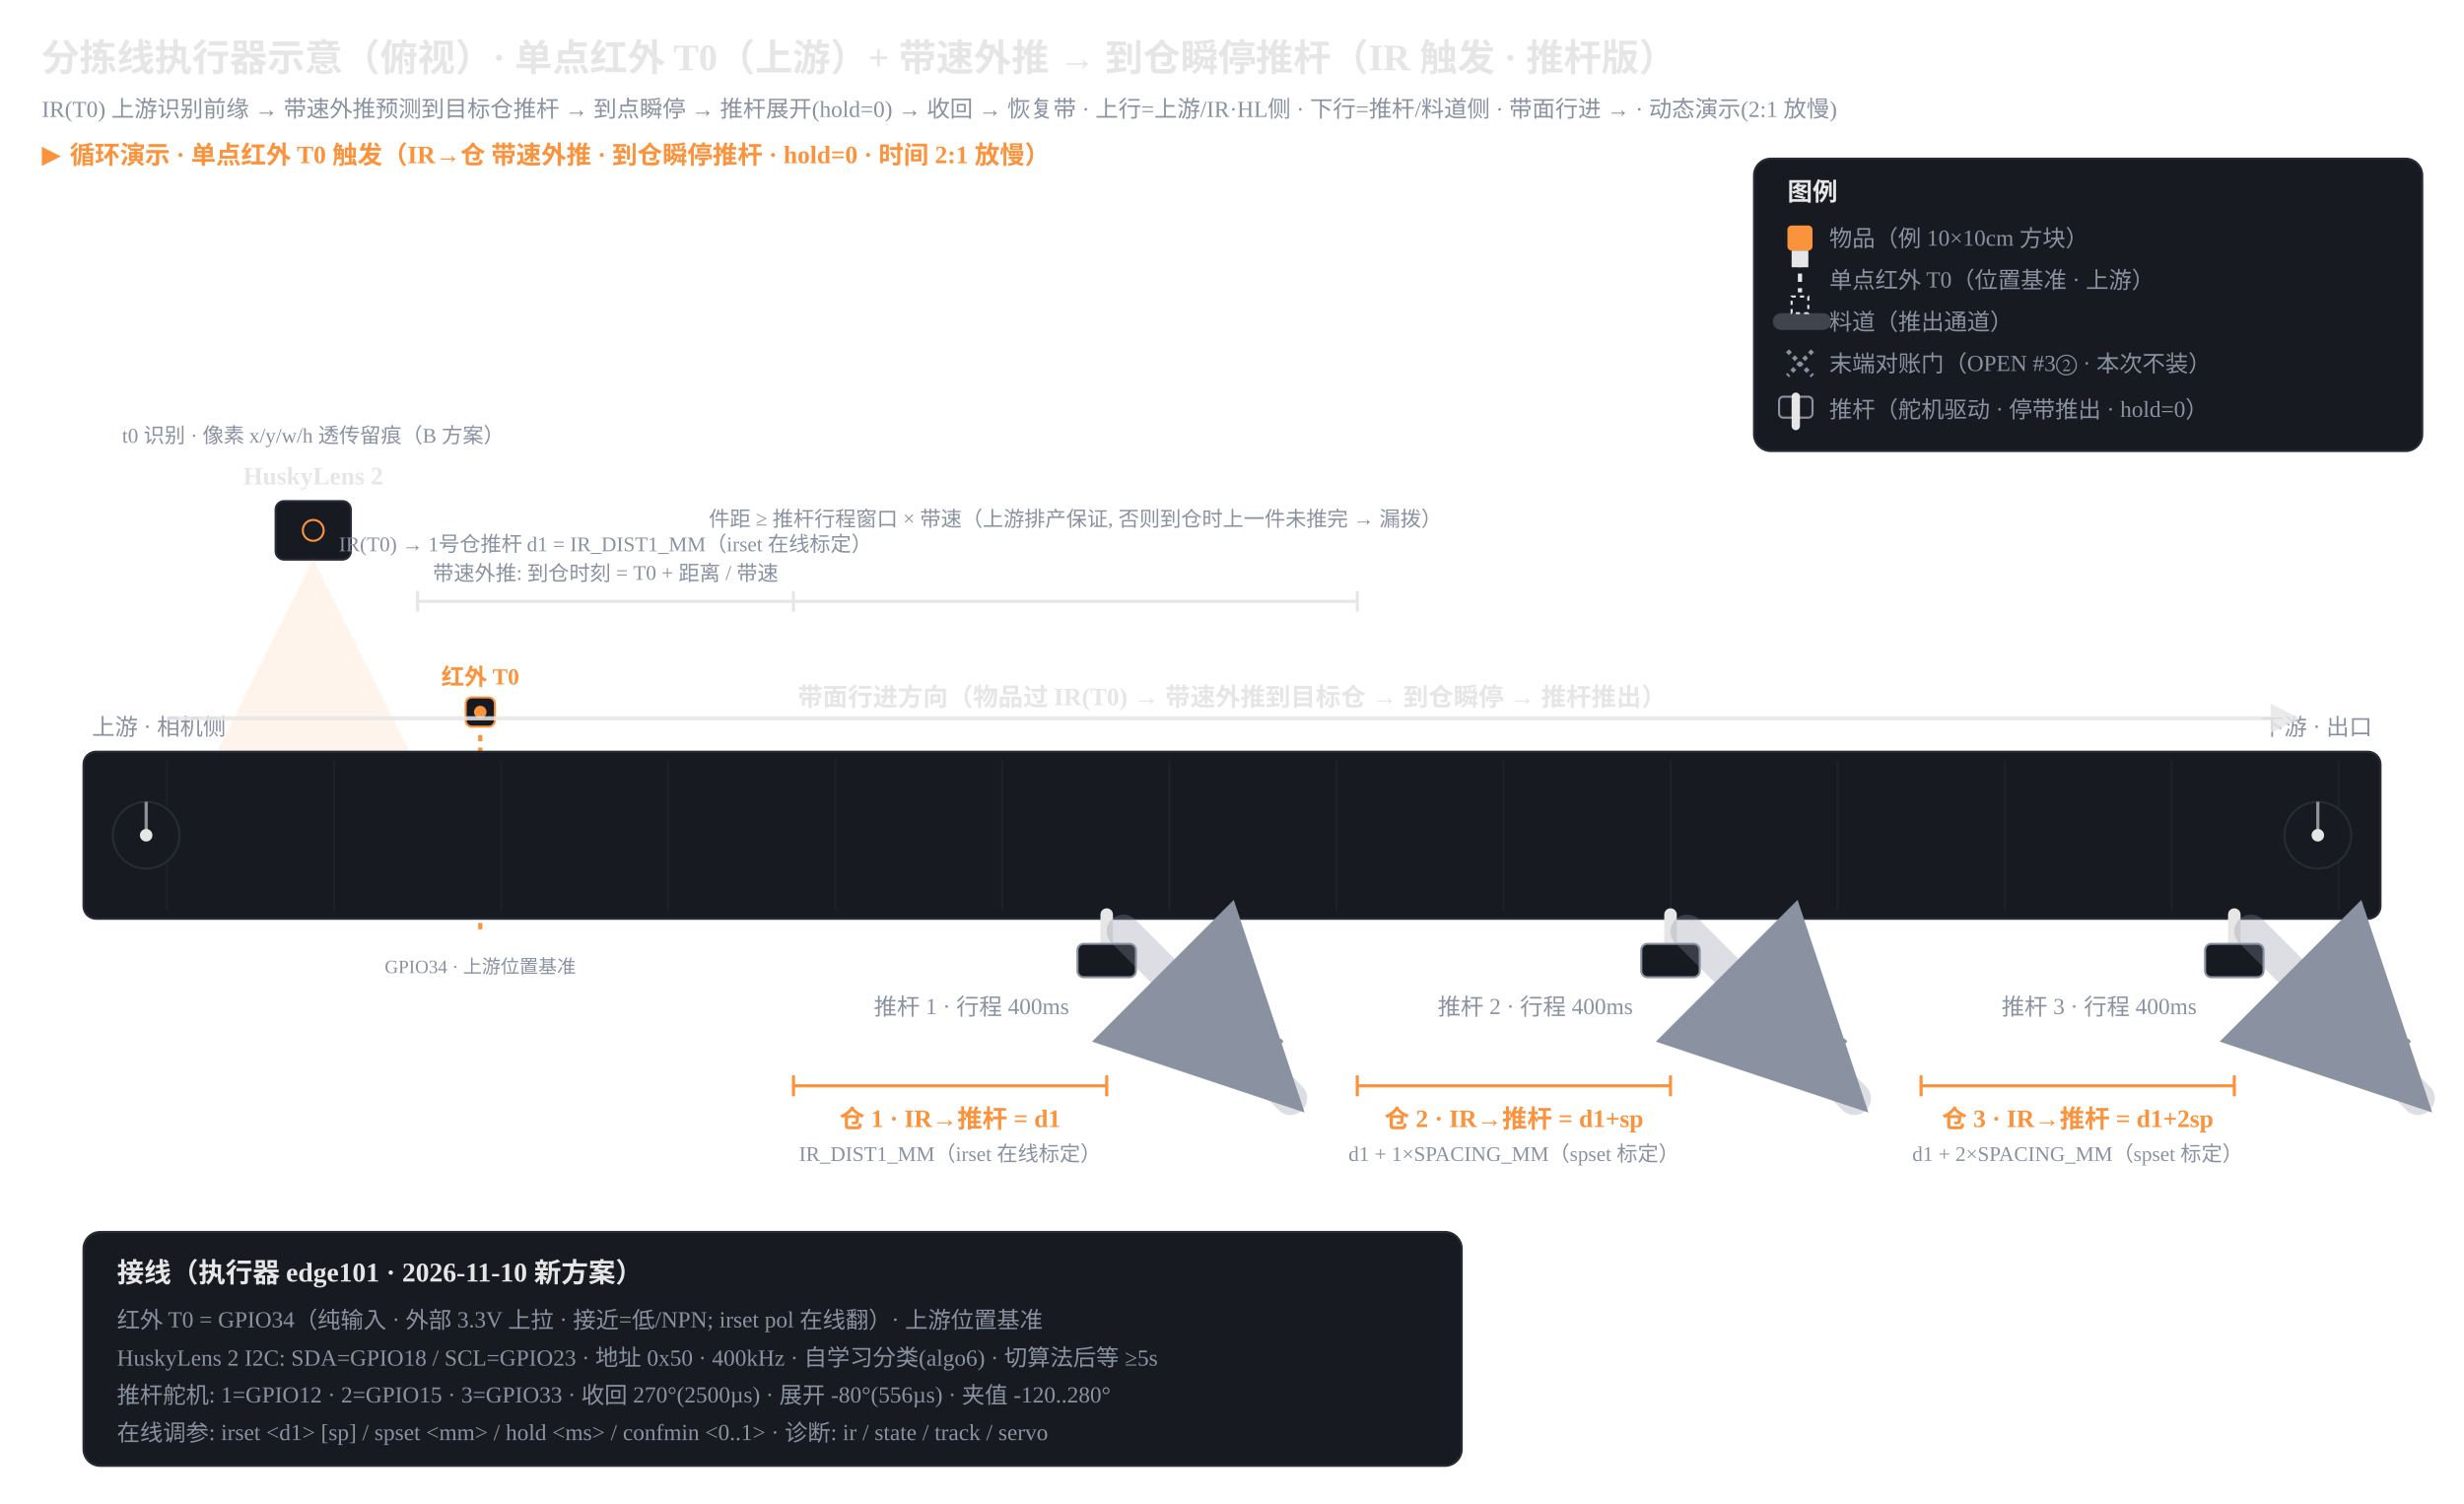
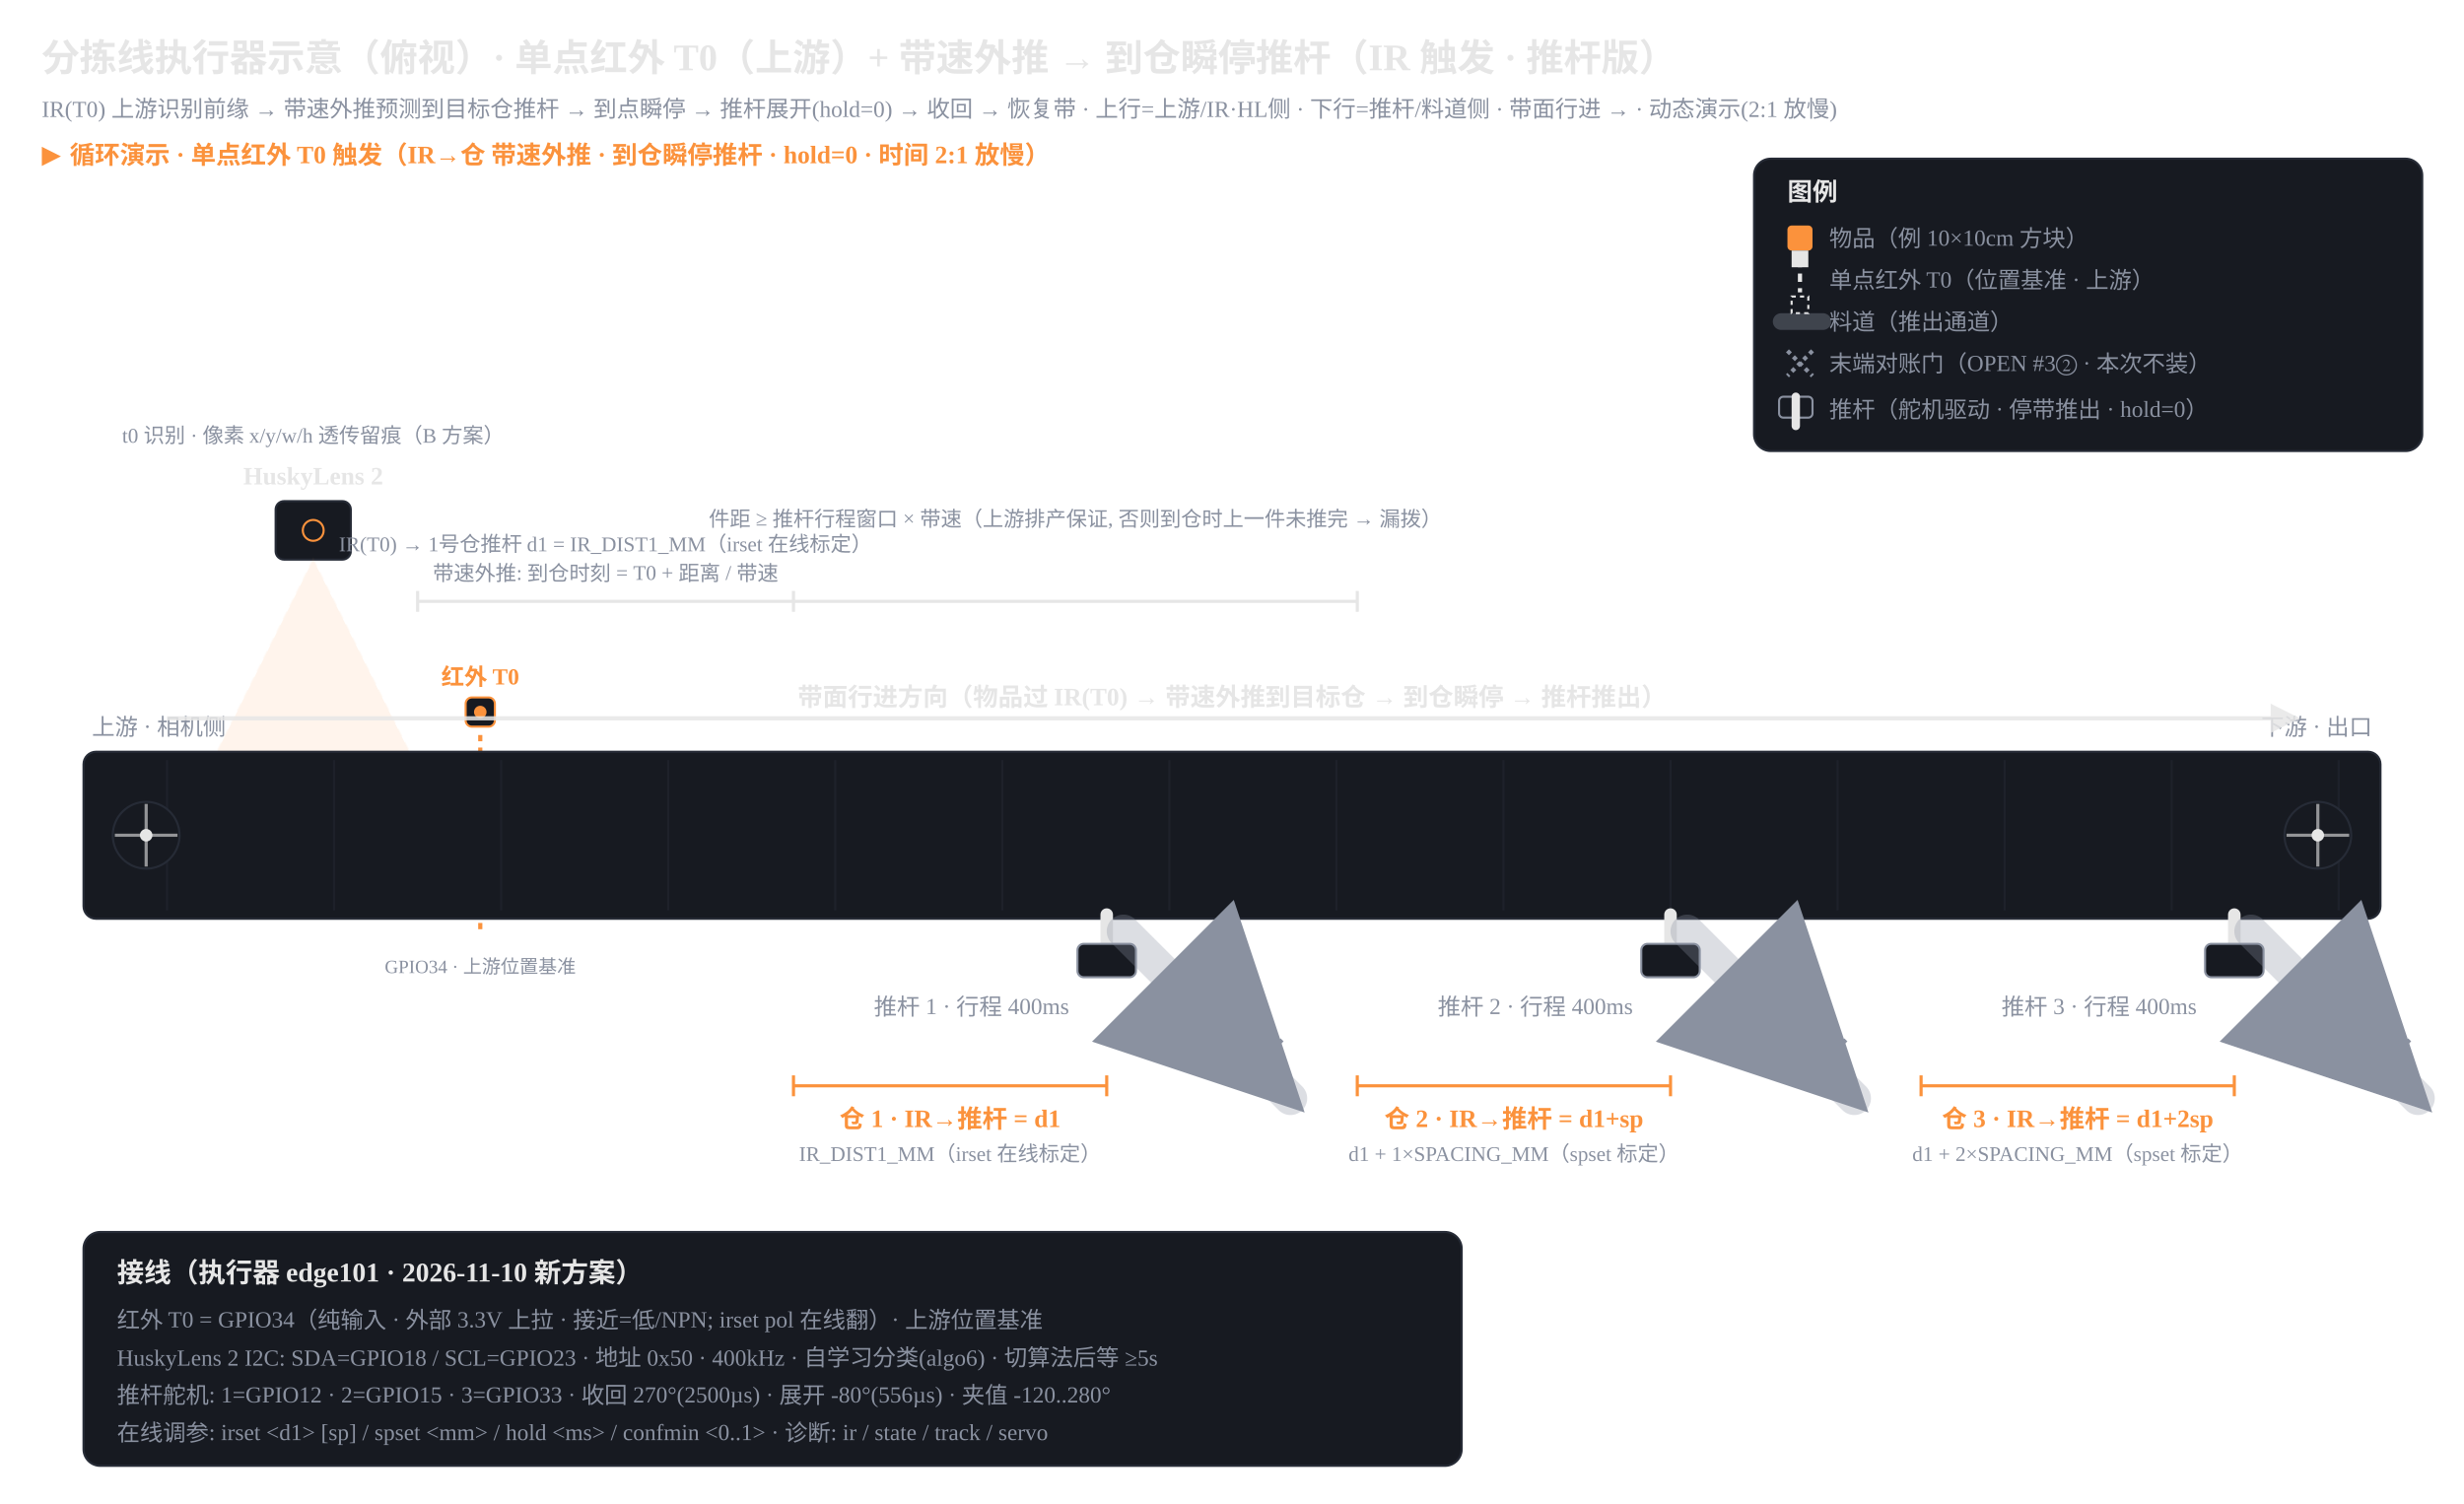
<svg xmlns="http://www.w3.org/2000/svg" id="gla-svg" viewBox="0 0 1180 720" role="img" aria-label="分拣线执行器运行示意 (俯视 · 推杆版 · 单点红外 T0 上游 + 带速外推到仓瞬停推杆 · 数字孪生同步)" style="width:100%;height:auto;display:block">
  <defs>
    <marker id="gw-arw" viewBox="0 0 10 10" refX="9" refY="5" markerWidth="7" markerHeight="7" orient="auto-start-reverse">
      <path d="M0,0 L10,5 L0,10 z" fill="var(--gate-fg,#e6e6e6)" />
    </marker>
    <marker id="gw-arwm" viewBox="0 0 10 10" refX="9" refY="5" markerWidth="6" markerHeight="6" orient="auto-start-reverse">
      <path d="M0,0 L10,5 L0,10 z" fill="var(--gate-mut,#8a91a0)" />
    </marker>
    <clipPath id="gla-clip">
      <rect x="40" y="360" width="1100" height="80" />
    </clipPath>
  </defs>
  <text x="20" y="34" font-size="18" font-weight="700" fill="var(--gate-fg,#e6e6e6)">分拣线执行器示意（俯视）· 单点红外 T0（上游）+ 带速外推 → 到仓瞬停推杆（IR 触发 · 推杆版）</text>
  <text x="20" y="56" font-size="11" fill="var(--gate-mut,#8a91a0)">IR(T0) 上游识别前缘 → 带速外推预测到目标仓推杆 → 到点瞬停 → 推杆展开(hold=0) → 收回 → 恢复带 · 上行=上游/IR·HL侧 · 下行=推杆/料道侧 · 带面行进 → · 动态演示(2:1 放慢)</text>
  <text id="gla-status" x="20" y="78" font-size="12" font-weight="700" fill="var(--gate-acc,#fb923c)">▶ 循环演示 · 单点红外 T0 触发（IR→仓 带速外推 · 到仓瞬停推杆 · hold=0 · 时间 2:1 放慢）</text>
  <rect x="840" y="76" width="320" height="140" rx="8" fill="var(--gate-bg,#171a21)" stroke="var(--gate-bd,#262b36)" />
  <text x="856" y="96" font-size="12" font-weight="700" fill="var(--gate-fg,#e6e6e6)">图例</text>
  <rect x="856" y="108" width="12" height="12" rx="2" fill="var(--gate-acc,#fb923c)" />
  <text x="876" y="118" font-size="11" fill="var(--gate-mut,#8a91a0)">物品（例 10×10cm 方块）</text>
  <line x1="862" y1="124" x2="862" y2="140" stroke="var(--gate-fg,#e6e6e6)" stroke-width="2" stroke-dasharray="4 3" />
  <rect x="858" y="120" width="8" height="8" fill="var(--gate-fg,#e6e6e6)" />
  <rect x="858" y="142" width="8" height="8" fill="none" stroke="var(--gate-fg,#e6e6e6)" stroke-dasharray="2 2" />
  <text x="876" y="138" font-size="11" fill="var(--gate-mut,#8a91a0)">单点红外 T0（位置基准 · 上游）</text>
  <line x1="853" y1="154" x2="873" y2="154" stroke="var(--gate-mut,#8a91a0)" stroke-width="8" opacity="0.35" stroke-linecap="round" />
  <text x="876" y="158" font-size="11" fill="var(--gate-mut,#8a91a0)">料道（推出通道）</text>
  <line x1="856" y1="168" x2="868" y2="180" stroke="var(--gate-mut,#8a91a0)" stroke-width="2" stroke-dasharray="2 2" />
  <line x1="868" y1="168" x2="856" y2="180" stroke="var(--gate-mut,#8a91a0)" stroke-width="2" stroke-dasharray="2 2" />
  <text x="876" y="178" font-size="11" fill="var(--gate-mut,#8a91a0)">末端对账门（OPEN #3② · 本次不装）</text>
  <rect x="852" y="190" width="16" height="10" rx="2" fill="var(--gate-bg,#171a21)" stroke="var(--gate-mut,#8a91a0)" />
  <line x1="860" y1="190" x2="860" y2="204" stroke="var(--gate-fg,#e6e6e6)" stroke-width="4" stroke-linecap="round" />
  <text x="876" y="200" font-size="11" fill="var(--gate-mut,#8a91a0)">推杆（舵机驱动 · 停带推出 · hold=0）</text>
  <text x="150" y="212" font-size="10" fill="var(--gate-mut,#8a91a0)" text-anchor="middle">t0 识别 · 像素 x/y/w/h 透传留痕（B 方案）</text>
  <text x="150" y="232" font-size="12" font-weight="700" fill="var(--gate-fg,#e6e6e6)" text-anchor="middle">HuskyLens 2</text>
  <rect id="gla-cam" x="132" y="240" width="36" height="28" rx="4" fill="var(--gate-bg,#171a21)" stroke="var(--gate-bd,#262b36)" />
  <circle cx="150" cy="254" r="5" fill="none" stroke="var(--gate-acc,#fb923c)" />
  <polygon id="gla-fan" points="150,268 104,360 196,360" fill="var(--gate-acc,#fb923c)" opacity="0.10" stroke="var(--gate-acc,#fb923c)" stroke-opacity="0.45" stroke-dasharray="4 3" />
  <g id="gla-visiong" opacity="0">
    <rect x="76" y="270" width="148" height="22" rx="11" fill="var(--gate-bg,#171a21)" stroke="var(--gate-acc,#fb923c)" stroke-opacity="0.65" />
    <text id="gla-vision" x="150" y="285" font-size="11" font-weight="600" fill="var(--gate-fg,#e6e6e6)" text-anchor="middle">识别 · --</text>
  </g>
  <g>
    <line x1="230" y1="352" x2="230" y2="448" stroke="var(--gate-acc,#fb923c)" stroke-width="2" stroke-dasharray="3 3" />
    <rect x="223" y="334" width="14" height="14" rx="3" fill="var(--gate-bg,#171a21)" stroke="var(--gate-acc,#fb923c)" />
    <circle cx="230" cy="341" r="3" fill="var(--gate-acc,#fb923c)" />
    <text x="230" y="328" font-size="11" font-weight="700" fill="var(--gate-acc,#fb923c)" text-anchor="middle">红外 T0</text>
    <text x="230" y="466" font-size="9" fill="var(--gate-mut,#8a91a0)" text-anchor="middle">GPIO34 · 上游位置基准</text>
  </g>
  <line x1="200" y1="288" x2="380" y2="288" stroke="var(--gate-fg,#e6e6e6)" stroke-width="1.5" />
  <line x1="200" y1="283" x2="200" y2="293" stroke="var(--gate-fg,#e6e6e6)" stroke-width="1.5" />
  <line x1="380" y1="283" x2="380" y2="293" stroke="var(--gate-fg,#e6e6e6)" stroke-width="1.5" />
  <text x="290" y="264" font-size="10" fill="var(--gate-mut,#8a91a0)" text-anchor="middle">IR(T0) → 1号仓推杆 d1 = IR_DIST1_MM（irset 在线标定）</text>
  <text x="290" y="278" font-size="10" fill="var(--gate-mut,#8a91a0)" text-anchor="middle">带速外推: 到仓时刻 = T0 + 距离 / 带速</text>
  <line x1="380" y1="288" x2="650" y2="288" stroke="var(--gate-fg,#e6e6e6)" stroke-width="1.5" />
  <line x1="650" y1="283" x2="650" y2="293" stroke="var(--gate-fg,#e6e6e6)" stroke-width="1.5" />
  <text x="515" y="252" font-size="10" fill="var(--gate-mut,#8a91a0)" text-anchor="middle">件距 ≥ 推杆行程窗口 × 带速（上游排产保证, 否则到仓时上一件未推完 → 漏拨）</text>
  <text x="44" y="352" font-size="11" fill="var(--gate-mut,#8a91a0)">上游 · 相机侧</text>
  <text x="1136" y="352" font-size="11" fill="var(--gate-mut,#8a91a0)" text-anchor="end">下游 · 出口</text>
  <rect x="40" y="360" width="1100" height="80" rx="6" fill="var(--gate-bg,#171a21)" stroke="var(--gate-bd,#262b36)" />
  <g id="gla-treads" clip-path="url(#gla-clip)" stroke="var(--gate-bd,#262b36)" opacity="0.45">
    <line x1="80" y1="364" x2="80" y2="436" />
    <line x1="160" y1="364" x2="160" y2="436" />
    <line x1="240" y1="364" x2="240" y2="436" />
    <line x1="320" y1="364" x2="320" y2="436" />
    <line x1="400" y1="364" x2="400" y2="436" />
    <line x1="480" y1="364" x2="480" y2="436" />
    <line x1="560" y1="364" x2="560" y2="436" />
    <line x1="640" y1="364" x2="640" y2="436" />
    <line x1="720" y1="364" x2="720" y2="436" />
    <line x1="800" y1="364" x2="800" y2="436" />
    <line x1="880" y1="364" x2="880" y2="436" />
    <line x1="960" y1="364" x2="960" y2="436" />
    <line x1="1040" y1="364" x2="1040" y2="436" />
    <line x1="1120" y1="364" x2="1120" y2="436" />
  </g>
  <circle cx="70" cy="400" r="16" fill="var(--gate-bg,#171a21)" stroke="var(--gate-bd,#262b36)" />
-   <line id="gla-spoke-1" x1="70" y1="400" x2="70" y2="384" stroke="var(--gate-fg,#e6e6e6)" stroke-width="1.5" opacity="0.6" />
+   <g id="gla-spoke-1" stroke="var(--gate-fg,#e6e6e6)" stroke-width="1.5" opacity="0.6">
+     <line x1="70" y1="400" x2="70" y2="385" />
+     <line x1="70" y1="400" x2="85" y2="400" />
+     <line x1="70" y1="400" x2="70" y2="415" />
+     <line x1="70" y1="400" x2="55" y2="400" />
+   </g>
  <circle cx="70" cy="400" r="3" fill="var(--gate-fg,#e6e6e6)" />
  <circle cx="1110" cy="400" r="16" fill="var(--gate-bg,#171a21)" stroke="var(--gate-bd,#262b36)" />
-   <line id="gla-spoke-2" x1="1110" y1="400" x2="1110" y2="384" stroke="var(--gate-fg,#e6e6e6)" stroke-width="1.5" opacity="0.6" />
+   <g id="gla-spoke-2" stroke="var(--gate-fg,#e6e6e6)" stroke-width="1.5" opacity="0.6">
+     <line x1="1110" y1="400" x2="1110" y2="385" />
+     <line x1="1110" y1="400" x2="1125" y2="400" />
+     <line x1="1110" y1="400" x2="1110" y2="415" />
+     <line x1="1110" y1="400" x2="1095" y2="400" />
+   </g>
  <circle cx="1110" cy="400" r="3" fill="var(--gate-fg,#e6e6e6)" />
  <g id="gla-obj-1" opacity="0" transform="translate(40,400)">
    <g transform="scale(2)">
      <rect id="gla-obj-1-block" x="-9" y="-9" width="18" height="18" rx="2" fill="var(--gate-acc,#fb923c)" />
      <g id="gla-obj-1-banana" display="none">
        <path d="M-7.5,2.5 C-8,-3.5 -3,-7.5 4.5,-7.5 C6.5,-7.5 7.5,-6.5 7.5,-5.5 C2,-5.5 -3.5,-1.5 -4.5,4 L-6.5,6 C-7.5,5.5 -7.8,4 -7.5,2.5 Z" fill="#fbbf24" stroke="#b45309" stroke-width="0.8" />
      </g>
      <g id="gla-obj-1-pear" display="none">
        <circle cx="0" cy="2.8" r="5.6" fill="#a3d977" stroke="#4d7c0f" stroke-width="0.8" />
        <circle cx="0" cy="-3.2" r="3.6" fill="#a3d977" stroke="#4d7c0f" stroke-width="0.8" />
        <line x1="0" y1="-6.4" x2="0.5" y2="-8.8" stroke="#78350f" stroke-width="1.1" />
      </g>
      <g id="gla-obj-1-red_apple" display="none">
        <circle cx="0" cy="1.2" r="6.2" fill="#ef4444" stroke="#991b1b" stroke-width="0.8" />
        <line x1="0" y1="-4.6" x2="0.9" y2="-7.6" stroke="#78350f" stroke-width="1.1" />
        <ellipse cx="3.2" cy="-6.4" rx="2.5" ry="1.4" fill="#4ade80" transform="rotate(-20 3.2 -6.4)" />
      </g>
      <g id="gla-obj-1-green_apple" display="none">
        <circle cx="0" cy="1.2" r="6.2" fill="#4ade80" stroke="#166534" stroke-width="0.8" />
        <line x1="0" y1="-4.6" x2="0.9" y2="-7.6" stroke="#78350f" stroke-width="1.1" />
        <ellipse cx="3.2" cy="-6.4" rx="2.5" ry="1.4" fill="#bbf7d0" transform="rotate(-20 3.2 -6.4)" />
      </g>
    </g>
  </g>
  <g id="gla-obj-2" opacity="0" transform="translate(40,400)">
    <g transform="scale(2)">
      <rect id="gla-obj-2-block" x="-9" y="-9" width="18" height="18" rx="2" fill="var(--gate-acc,#fb923c)" />
      <g id="gla-obj-2-banana" display="none">
        <path d="M-7.5,2.5 C-8,-3.5 -3,-7.5 4.5,-7.5 C6.5,-7.5 7.5,-6.5 7.5,-5.5 C2,-5.5 -3.5,-1.5 -4.5,4 L-6.5,6 C-7.5,5.5 -7.8,4 -7.5,2.5 Z" fill="#fbbf24" stroke="#b45309" stroke-width="0.8" />
      </g>
      <g id="gla-obj-2-pear" display="none">
        <circle cx="0" cy="2.8" r="5.6" fill="#a3d977" stroke="#4d7c0f" stroke-width="0.8" />
        <circle cx="0" cy="-3.2" r="3.6" fill="#a3d977" stroke="#4d7c0f" stroke-width="0.8" />
        <line x1="0" y1="-6.4" x2="0.5" y2="-8.8" stroke="#78350f" stroke-width="1.1" />
      </g>
      <g id="gla-obj-2-red_apple" display="none">
        <circle cx="0" cy="1.2" r="6.2" fill="#ef4444" stroke="#991b1b" stroke-width="0.8" />
        <line x1="0" y1="-4.6" x2="0.9" y2="-7.6" stroke="#78350f" stroke-width="1.1" />
        <ellipse cx="3.2" cy="-6.4" rx="2.5" ry="1.4" fill="#4ade80" transform="rotate(-20 3.2 -6.4)" />
      </g>
      <g id="gla-obj-2-green_apple" display="none">
        <circle cx="0" cy="1.2" r="6.2" fill="#4ade80" stroke="#166534" stroke-width="0.8" />
        <line x1="0" y1="-4.6" x2="0.9" y2="-7.6" stroke="#78350f" stroke-width="1.1" />
        <ellipse cx="3.2" cy="-6.4" rx="2.5" ry="1.4" fill="#bbf7d0" transform="rotate(-20 3.2 -6.4)" />
      </g>
    </g>
  </g>
  <g id="gla-obj-3" opacity="0" transform="translate(40,400)">
    <g transform="scale(2)">
      <rect id="gla-obj-3-block" x="-9" y="-9" width="18" height="18" rx="2" fill="var(--gate-acc,#fb923c)" />
      <g id="gla-obj-3-banana" display="none">
        <path d="M-7.5,2.5 C-8,-3.5 -3,-7.5 4.5,-7.5 C6.5,-7.5 7.5,-6.5 7.5,-5.5 C2,-5.5 -3.5,-1.5 -4.5,4 L-6.5,6 C-7.5,5.5 -7.8,4 -7.5,2.5 Z" fill="#fbbf24" stroke="#b45309" stroke-width="0.8" />
      </g>
      <g id="gla-obj-3-pear" display="none">
        <circle cx="0" cy="2.8" r="5.6" fill="#a3d977" stroke="#4d7c0f" stroke-width="0.8" />
        <circle cx="0" cy="-3.2" r="3.6" fill="#a3d977" stroke="#4d7c0f" stroke-width="0.8" />
        <line x1="0" y1="-6.4" x2="0.5" y2="-8.8" stroke="#78350f" stroke-width="1.1" />
      </g>
      <g id="gla-obj-3-red_apple" display="none">
        <circle cx="0" cy="1.2" r="6.2" fill="#ef4444" stroke="#991b1b" stroke-width="0.8" />
        <line x1="0" y1="-4.6" x2="0.9" y2="-7.6" stroke="#78350f" stroke-width="1.1" />
        <ellipse cx="3.2" cy="-6.4" rx="2.5" ry="1.4" fill="#4ade80" transform="rotate(-20 3.2 -6.4)" />
      </g>
      <g id="gla-obj-3-green_apple" display="none">
        <circle cx="0" cy="1.2" r="6.2" fill="#4ade80" stroke="#166534" stroke-width="0.8" />
        <line x1="0" y1="-4.6" x2="0.9" y2="-7.6" stroke="#78350f" stroke-width="1.1" />
        <ellipse cx="3.2" cy="-6.4" rx="2.5" ry="1.4" fill="#bbf7d0" transform="rotate(-20 3.2 -6.4)" />
      </g>
    </g>
  </g>
  <line id="gla-gate-1" x1="380" y1="352" x2="380" y2="448" stroke="var(--gate-acc,#fb923c)" stroke-width="3" opacity="0" display="none" />
  <line id="gla-gate-2" x1="650" y1="352" x2="650" y2="448" stroke="var(--gate-acc,#fb923c)" stroke-width="3" opacity="0" display="none" />
  <line id="gla-gate-3" x1="920" y1="352" x2="920" y2="448" stroke="var(--gate-acc,#fb923c)" stroke-width="3" opacity="0" display="none" />
  <line id="gla-ir" x1="230" y1="350" x2="230" y2="450" stroke="var(--gate-acc,#fb923c)" stroke-width="5" stroke-linecap="round" opacity="0" />
  <g>
    <line id="gla-rod-1" x1="530" y1="452" x2="530" y2="438" stroke="var(--gate-fg,#e6e6e6)" stroke-width="6" stroke-linecap="round" />
    <rect x="516" y="452" width="28" height="16" rx="3" fill="var(--gate-bg,#171a21)" stroke="var(--gate-mut,#8a91a0)" />
    <text x="512" y="486" font-size="11" fill="var(--gate-mut,#8a91a0)" text-anchor="end">推杆 1 · 行程 400ms</text>
    <line id="gla-rod-2" x1="800" y1="452" x2="800" y2="438" stroke="var(--gate-fg,#e6e6e6)" stroke-width="6" stroke-linecap="round" />
    <rect x="786" y="452" width="28" height="16" rx="3" fill="var(--gate-bg,#171a21)" stroke="var(--gate-mut,#8a91a0)" />
    <text x="782" y="486" font-size="11" fill="var(--gate-mut,#8a91a0)" text-anchor="end">推杆 2 · 行程 400ms</text>
    <line id="gla-rod-3" x1="1070" y1="452" x2="1070" y2="438" stroke="var(--gate-fg,#e6e6e6)" stroke-width="6" stroke-linecap="round" />
    <rect x="1056" y="452" width="28" height="16" rx="3" fill="var(--gate-bg,#171a21)" stroke="var(--gate-mut,#8a91a0)" />
    <text x="1052" y="486" font-size="11" fill="var(--gate-mut,#8a91a0)" text-anchor="end">推杆 3 · 行程 400ms</text>
  </g>
  <line id="gla-chute-1" x1="538" y1="446" x2="618" y2="526" stroke="var(--gate-mut,#8a91a0)" stroke-width="16" stroke-opacity="0.30" stroke-linecap="round" marker-end="url(#gw-arwm)" />
  <line id="gla-chute-2" x1="808" y1="446" x2="888" y2="526" stroke="var(--gate-mut,#8a91a0)" stroke-width="16" stroke-opacity="0.30" stroke-linecap="round" marker-end="url(#gw-arwm)" />
  <line id="gla-chute-3" x1="1078" y1="446" x2="1158" y2="526" stroke="var(--gate-mut,#8a91a0)" stroke-width="16" stroke-opacity="0.30" stroke-linecap="round" marker-end="url(#gw-arwm)" />
  <text x="588" y="496" font-size="11" fill="var(--gate-mut,#8a91a0)" text-anchor="middle" transform="rotate(45 588 496)">1号料道</text>
  <text x="858" y="496" font-size="11" fill="var(--gate-mut,#8a91a0)" text-anchor="middle" transform="rotate(45 858 496)">2号料道</text>
  <text x="1128" y="496" font-size="11" fill="var(--gate-mut,#8a91a0)" text-anchor="middle" transform="rotate(45 1128 496)">3号料道</text>
  <text id="gla-jlabel-1" x="618" y="576" font-size="11.5" font-weight="600" fill="var(--gate-fg,#e6e6e6)" text-anchor="middle" opacity="0" />
  <text id="gla-jlabel-2" x="888" y="576" font-size="11.5" font-weight="600" fill="var(--gate-fg,#e6e6e6)" text-anchor="middle" opacity="0" />
  <text id="gla-jlabel-3" x="1130" y="576" font-size="11.5" font-weight="600" fill="var(--gate-fg,#e6e6e6)" text-anchor="middle" opacity="0" />
  <line x1="598" y1="498" x2="614" y2="514" stroke="var(--gate-mut,#8a91a0)" stroke-width="2" stroke-dasharray="2 2" />
  <line x1="614" y1="498" x2="598" y2="514" stroke="var(--gate-mut,#8a91a0)" stroke-width="2" stroke-dasharray="2 2" />
  <line x1="868" y1="498" x2="884" y2="514" stroke="var(--gate-mut,#8a91a0)" stroke-width="2" stroke-dasharray="2 2" />
  <line x1="884" y1="498" x2="868" y2="514" stroke="var(--gate-mut,#8a91a0)" stroke-width="2" stroke-dasharray="2 2" />
  <line x1="1138" y1="498" x2="1154" y2="514" stroke="var(--gate-mut,#8a91a0)" stroke-width="2" stroke-dasharray="2 2" />
  <line x1="1154" y1="498" x2="1138" y2="514" stroke="var(--gate-mut,#8a91a0)" stroke-width="2" stroke-dasharray="2 2" />
  <g>
    <line x1="380" y1="520" x2="530" y2="520" stroke="var(--gate-acc,#fb923c)" stroke-width="1.5" />
    <line x1="380" y1="515" x2="380" y2="525" stroke="var(--gate-acc,#fb923c)" stroke-width="1.5" />
    <line x1="530" y1="515" x2="530" y2="525" stroke="var(--gate-acc,#fb923c)" stroke-width="1.5" />
    <text x="455" y="540" font-size="12" font-weight="700" fill="var(--gate-acc,#fb923c)" text-anchor="middle">仓 1 · IR→推杆 = d1</text>
    <text x="455" y="556" font-size="10" fill="var(--gate-mut,#8a91a0)" text-anchor="middle">IR_DIST1_MM（irset 在线标定）</text>
    <line x1="650" y1="520" x2="800" y2="520" stroke="var(--gate-acc,#fb923c)" stroke-width="1.5" />
    <line x1="650" y1="515" x2="650" y2="525" stroke="var(--gate-acc,#fb923c)" stroke-width="1.5" />
    <line x1="800" y1="515" x2="800" y2="525" stroke="var(--gate-acc,#fb923c)" stroke-width="1.5" />
    <text x="725" y="540" font-size="12" font-weight="700" fill="var(--gate-acc,#fb923c)" text-anchor="middle">仓 2 · IR→推杆 = d1+sp</text>
    <text x="725" y="556" font-size="10" fill="var(--gate-mut,#8a91a0)" text-anchor="middle">d1 + 1×SPACING_MM（spset 标定）</text>
    <line x1="920" y1="520" x2="1070" y2="520" stroke="var(--gate-acc,#fb923c)" stroke-width="1.5" />
    <line x1="920" y1="515" x2="920" y2="525" stroke="var(--gate-acc,#fb923c)" stroke-width="1.5" />
    <line x1="1070" y1="515" x2="1070" y2="525" stroke="var(--gate-acc,#fb923c)" stroke-width="1.5" />
    <text x="995" y="540" font-size="12" font-weight="700" fill="var(--gate-acc,#fb923c)" text-anchor="middle">仓 3 · IR→推杆 = d1+2sp</text>
    <text x="995" y="556" font-size="10" fill="var(--gate-mut,#8a91a0)" text-anchor="middle">d1 + 2×SPACING_MM（spset 标定）</text>
  </g>
  <line x1="80" y1="344" x2="1100" y2="344" stroke="var(--gate-fg,#e6e6e6)" stroke-width="2" opacity="0.85" marker-end="url(#gw-arw)" />
  <text x="590" y="338" font-size="12" font-weight="700" fill="var(--gate-fg,#e6e6e6)" text-anchor="middle">带面行进方向（物品过 IR(T0) → 带速外推到目标仓 → 到仓瞬停 → 推杆推出）</text>
  <rect x="40" y="590" width="660" height="112" rx="8" fill="var(--gate-bg,#171a21)" stroke="var(--gate-bd,#262b36)" />
  <text x="56" y="614" font-size="13" font-weight="700" fill="var(--gate-fg,#e6e6e6)">接线（执行器 edge101 · 2026-11-10 新方案）</text>
  <text x="56" y="636" font-size="11" fill="var(--gate-mut,#8a91a0)">红外 T0 = GPIO34（纯输入 · 外部 3.3V 上拉 · 接近=低/NPN; irset pol 在线翻）· 上游位置基准</text>
  <text x="56" y="654" font-size="11" fill="var(--gate-mut,#8a91a0)">HuskyLens 2 I2C: SDA=GPIO18 / SCL=GPIO23 · 地址 0x50 · 400kHz · 自学习分类(algo6) · 切算法后等 ≥5s</text>
  <text x="56" y="672" font-size="11" fill="var(--gate-mut,#8a91a0)">推杆舵机: 1=GPIO12 · 2=GPIO15 · 3=GPIO33 · 收回 270°(2500µs) · 展开 -80°(556µs) · 夹值 -120..280°</text>
  <text x="56" y="690" font-size="11" fill="var(--gate-mut,#8a91a0)">在线调参: irset &lt;d1&gt; [sp] / spset &lt;mm&gt; / hold &lt;ms&gt; / confmin &lt;0..1&gt; · 诊断: ir / state / track / servo</text>
</svg>
